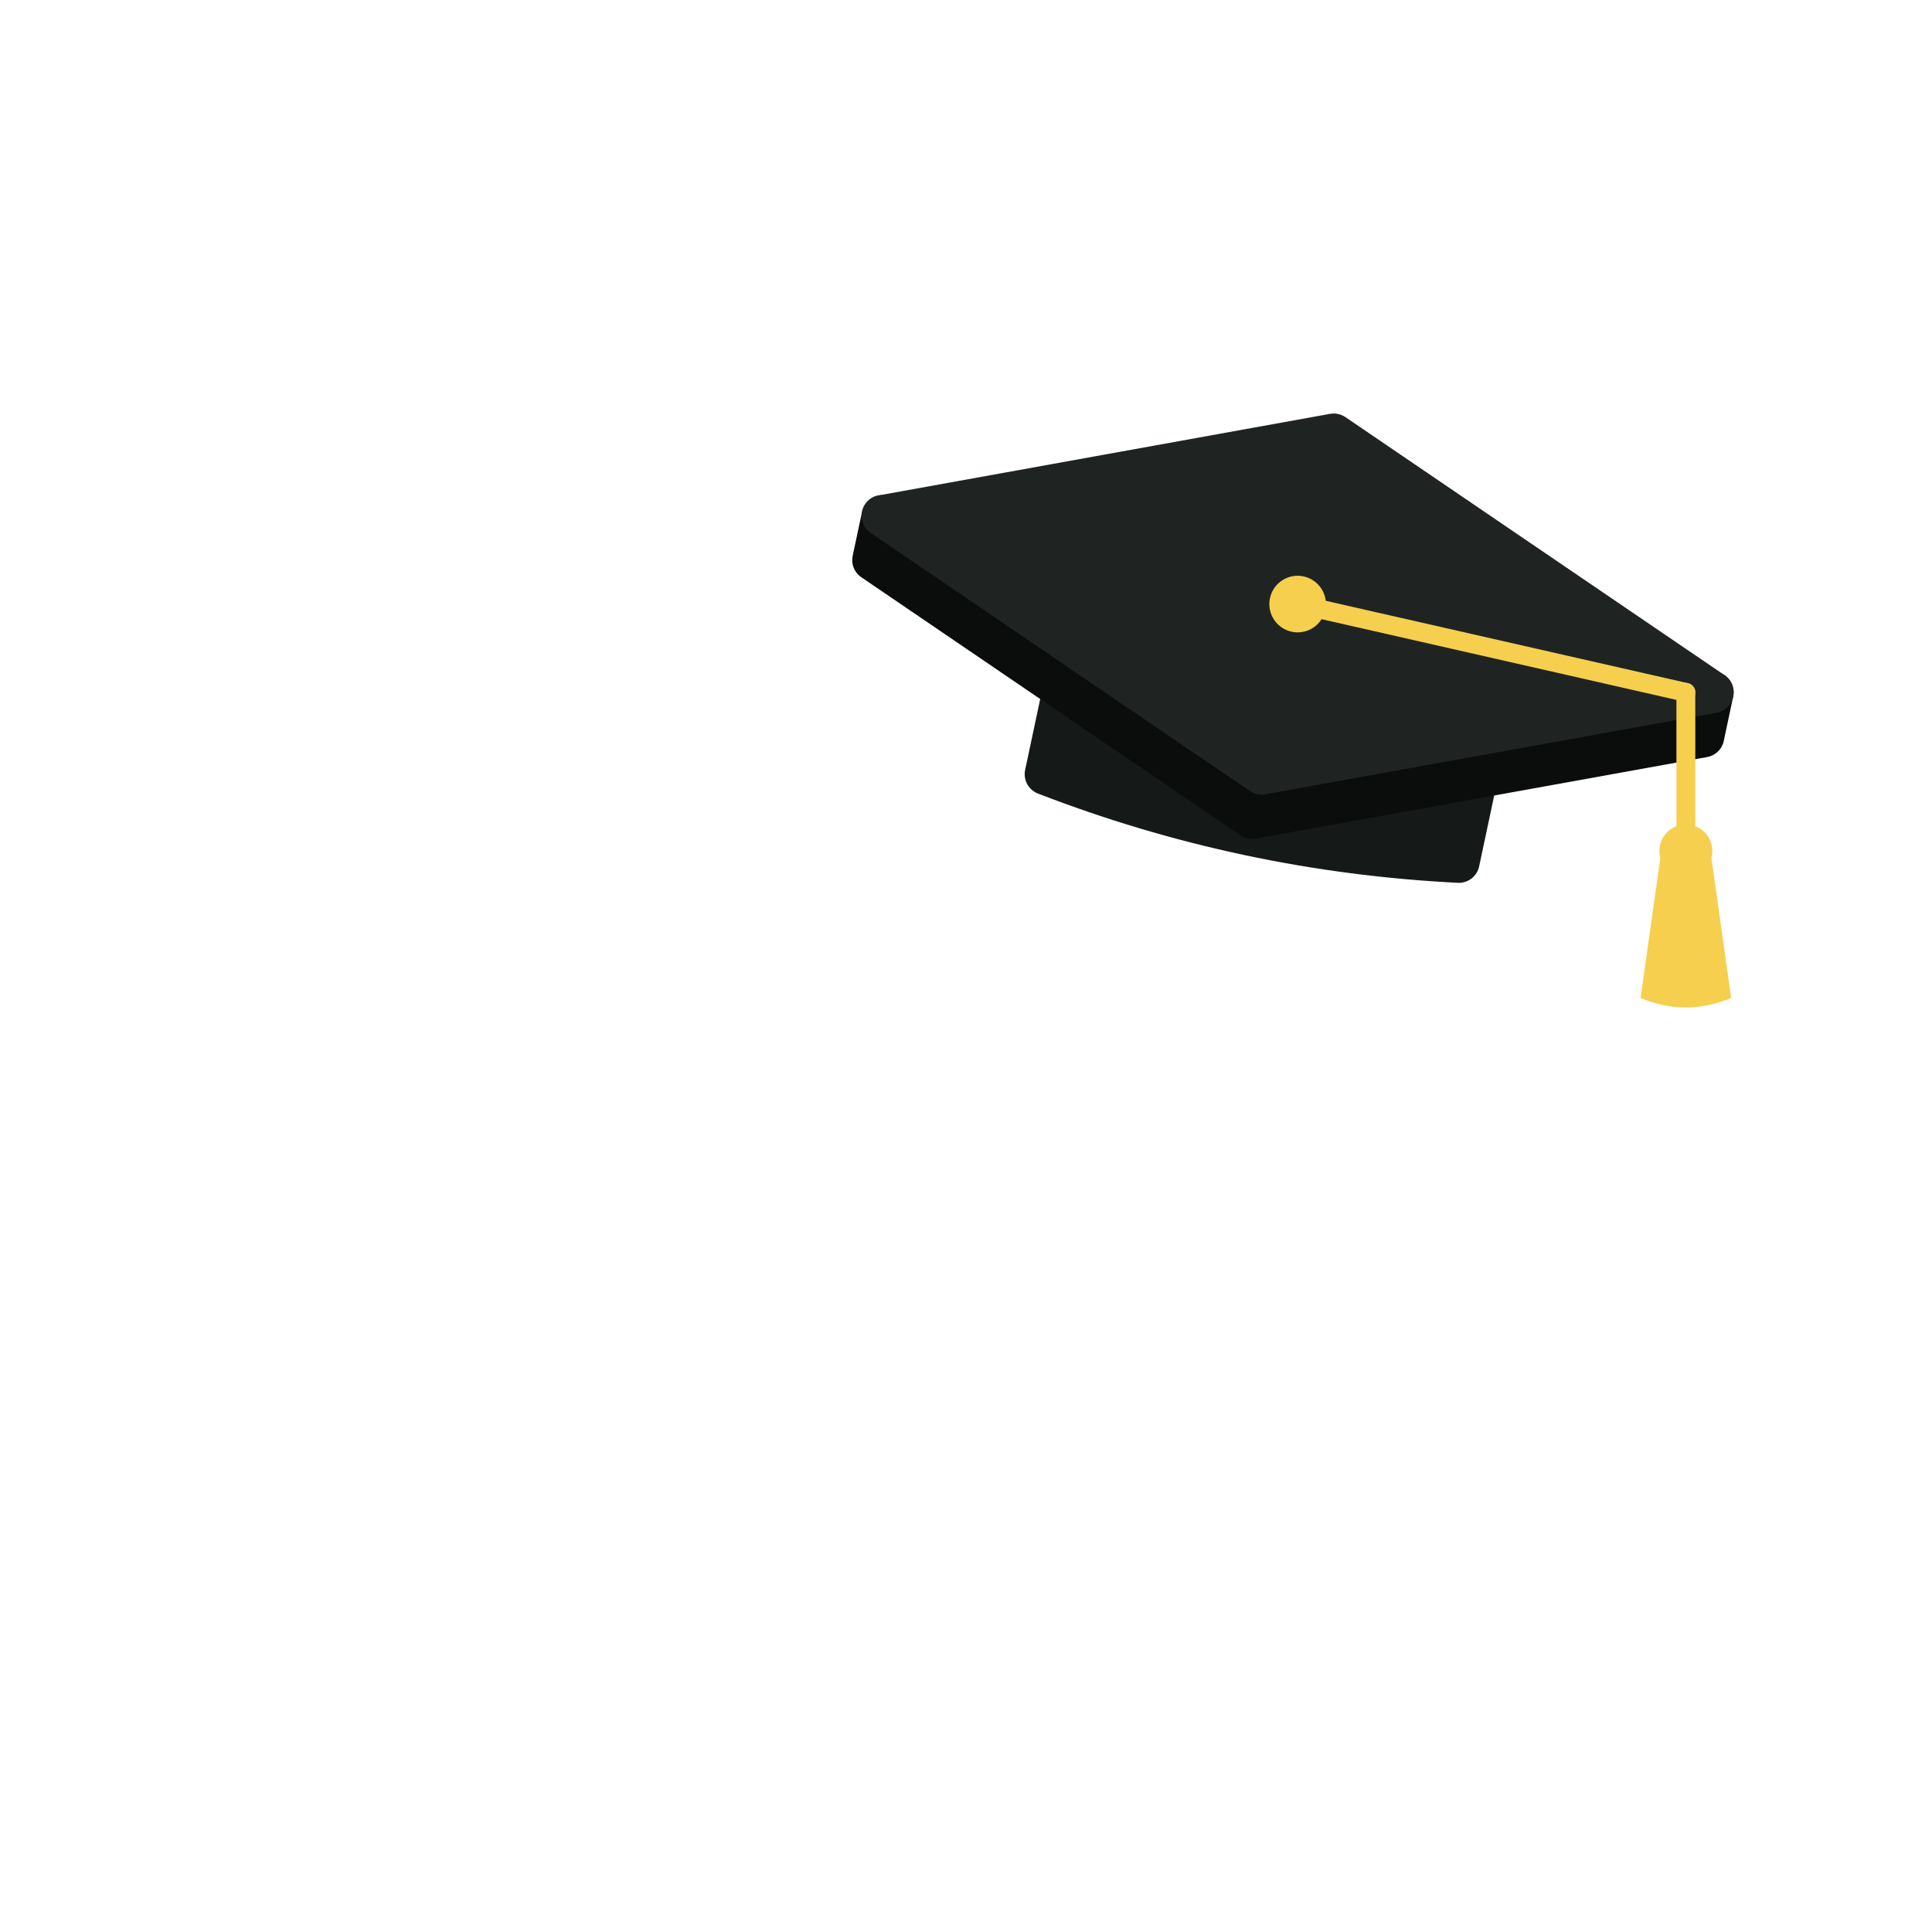
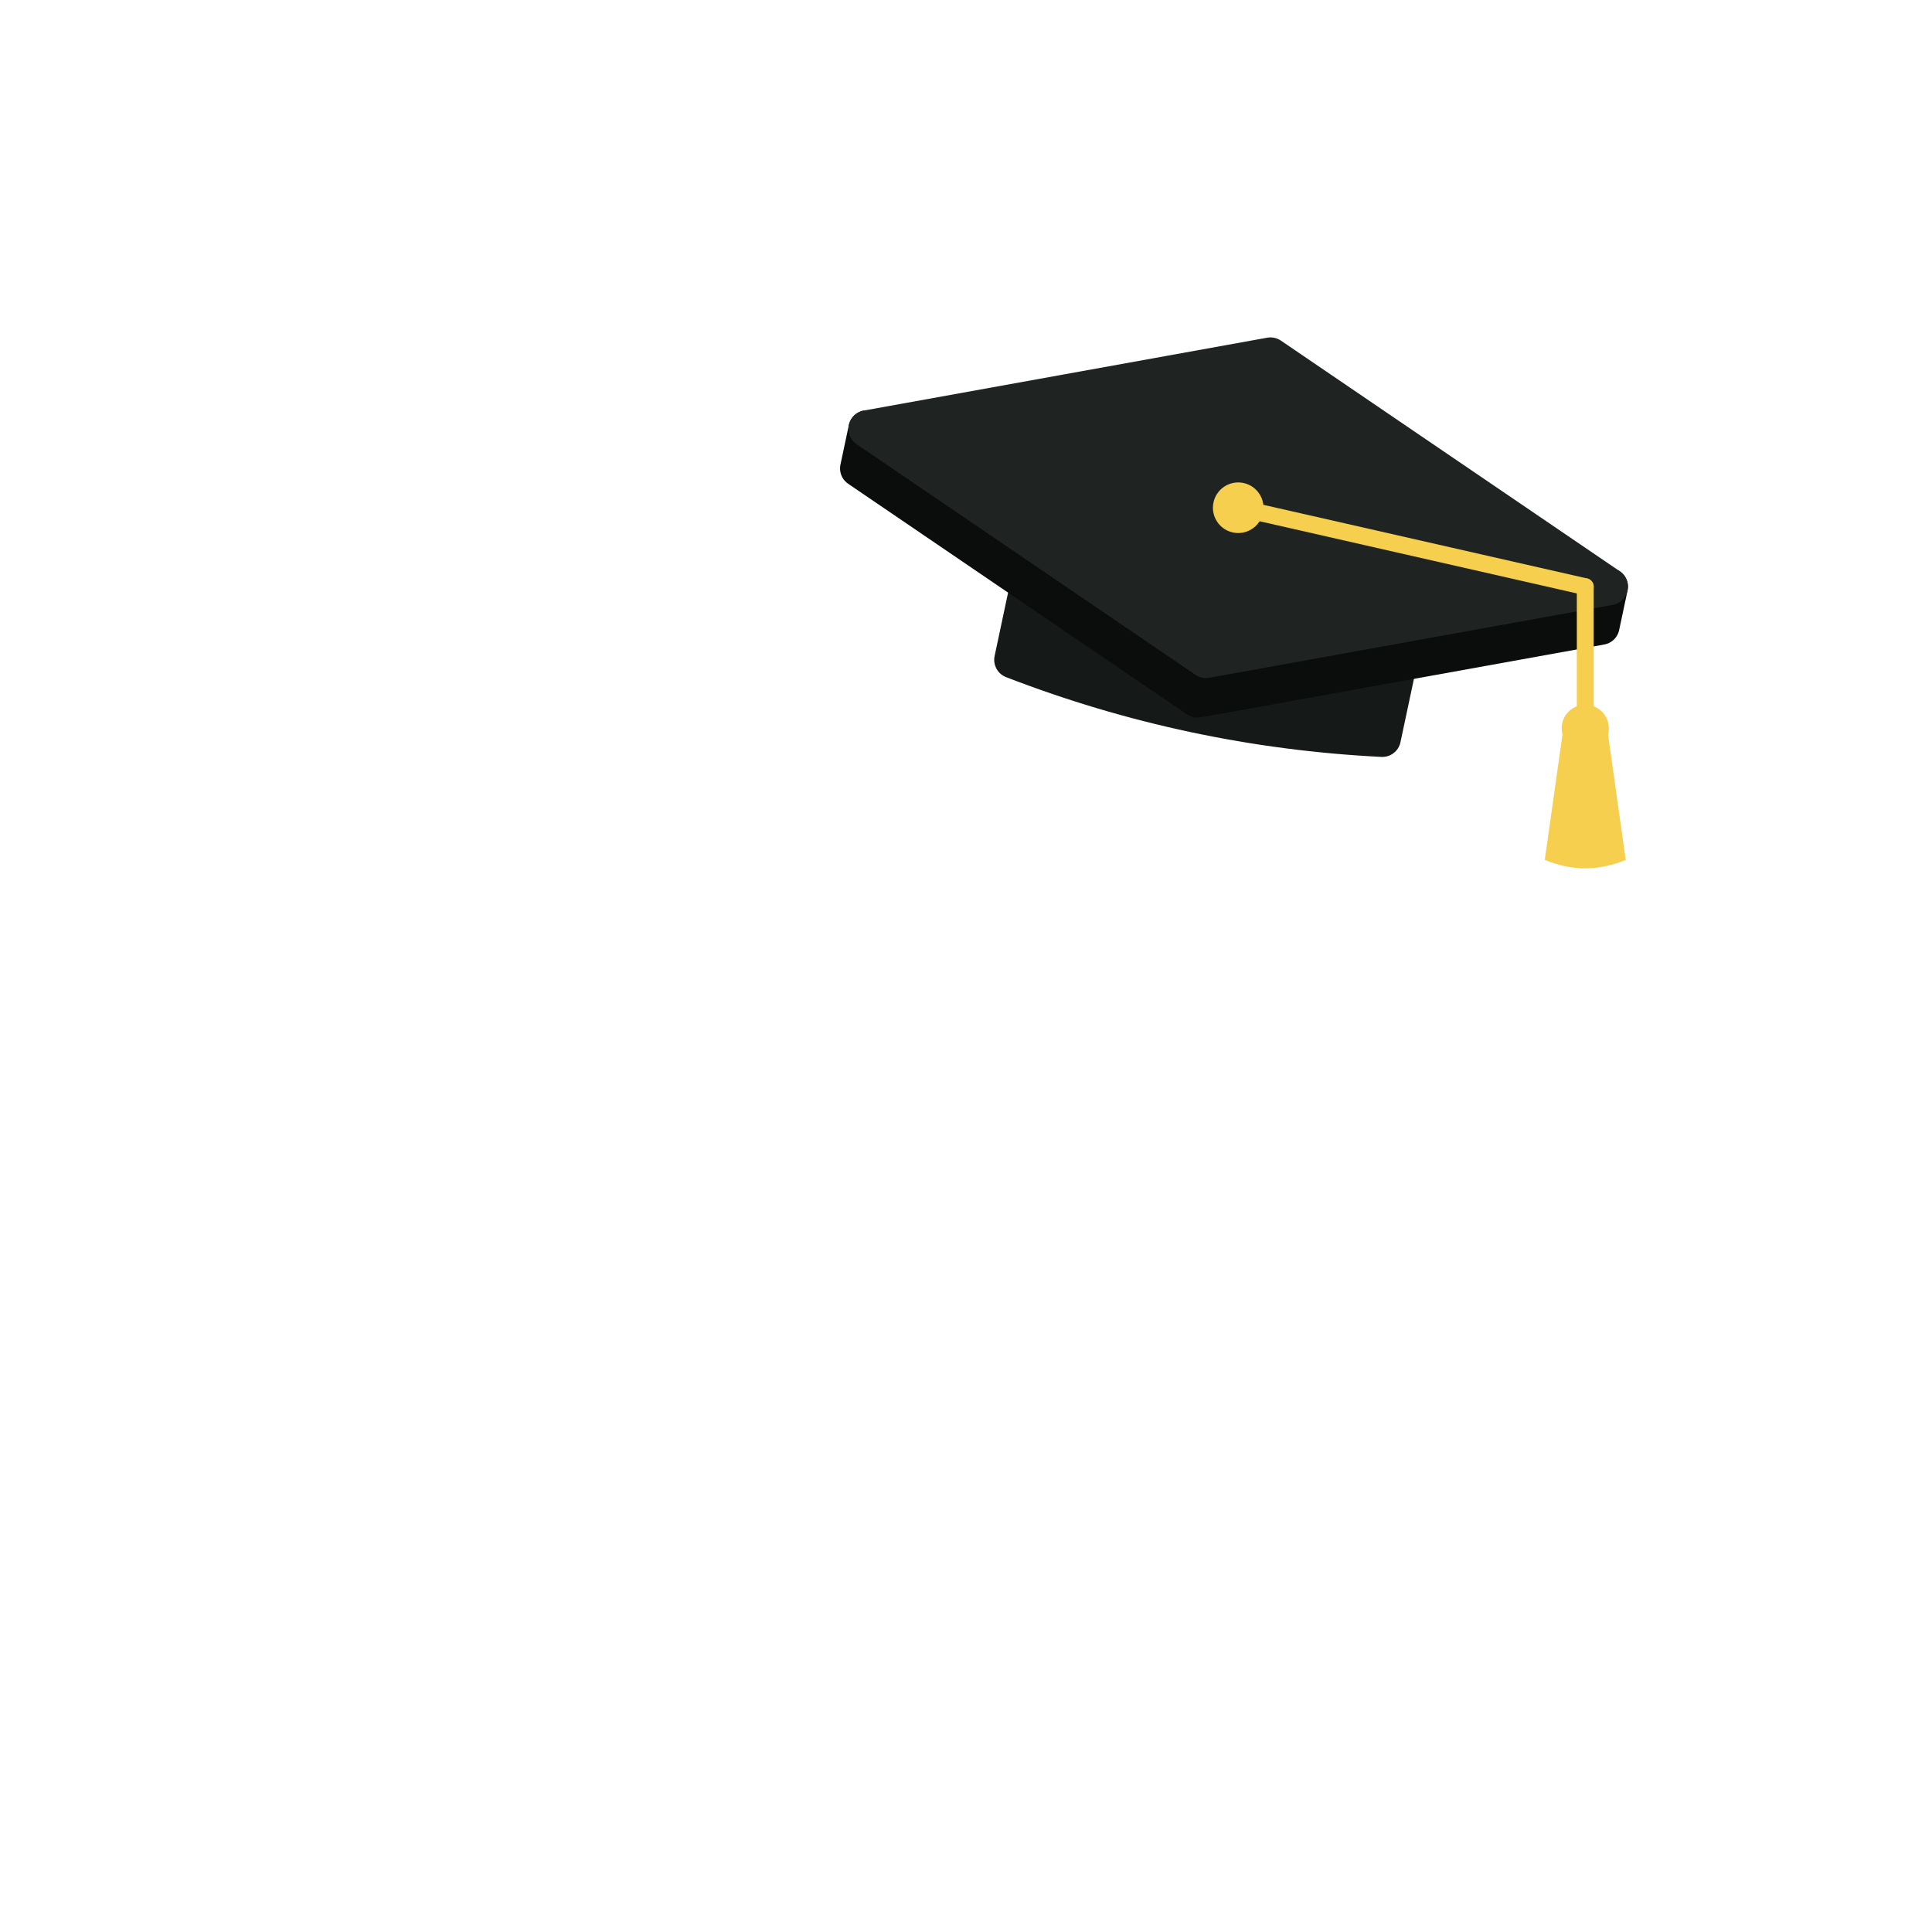
<svg xmlns="http://www.w3.org/2000/svg" width="128" height="128" viewBox="0 0 128 128" fill="none">
  <g transform="scale(0.125)">
-     <g transform="translate(663.66 433.63) rotate(12)">
+     <g transform="translate(634.72 370.54) scale(0.893939) rotate(12)">
      <path d="M-112 0Q0 18 112 0V-96H-112Z" fill="#151918" stroke="#151918" stroke-width="22" stroke-linejoin="round" />
      <polygon points="-225 -116 0 -24 225 -116 225 -92 0 0 -225 -92" fill="#0A0D0C" stroke="#0A0D0C" stroke-width="22" stroke-linejoin="round" />
      <polygon points="-225 -116 0 -208 225 -116 0 -24" fill="#1F2423" stroke="#1F2423" stroke-width="22" stroke-linejoin="round" />
      <path d="M0 -116L211 -113" stroke="#F6CF4E" stroke-width="10" stroke-linecap="round" fill="none" />
      <circle cx="0" cy="-116" r="15" fill="#F6CF4E" />
    </g>
-     <path d="M893.54 366.97V456.97" stroke="#F6CF4E" stroke-width="10" stroke-linecap="round" />
-     <path d="M880.54 450.97H906.54L917.54 528.97Q893.54 538.97 869.54 528.97Z" fill="#F6CF4E" />
-     <circle cx="893.54" cy="450.97" r="14" fill="#F6CF4E" />
+     <g transform="translate(840.22 310.95) scale(0.893939)">
+       <path d="M0 0V90" stroke="#F6CF4E" stroke-width="10" stroke-linecap="round" />
+       <path d="M-13 84H13L24 162Q0 172 -24 162Z" fill="#F6CF4E" />
+       <circle cx="0" cy="84" r="14" fill="#F6CF4E" />
+     </g>
  </g>
</svg>
